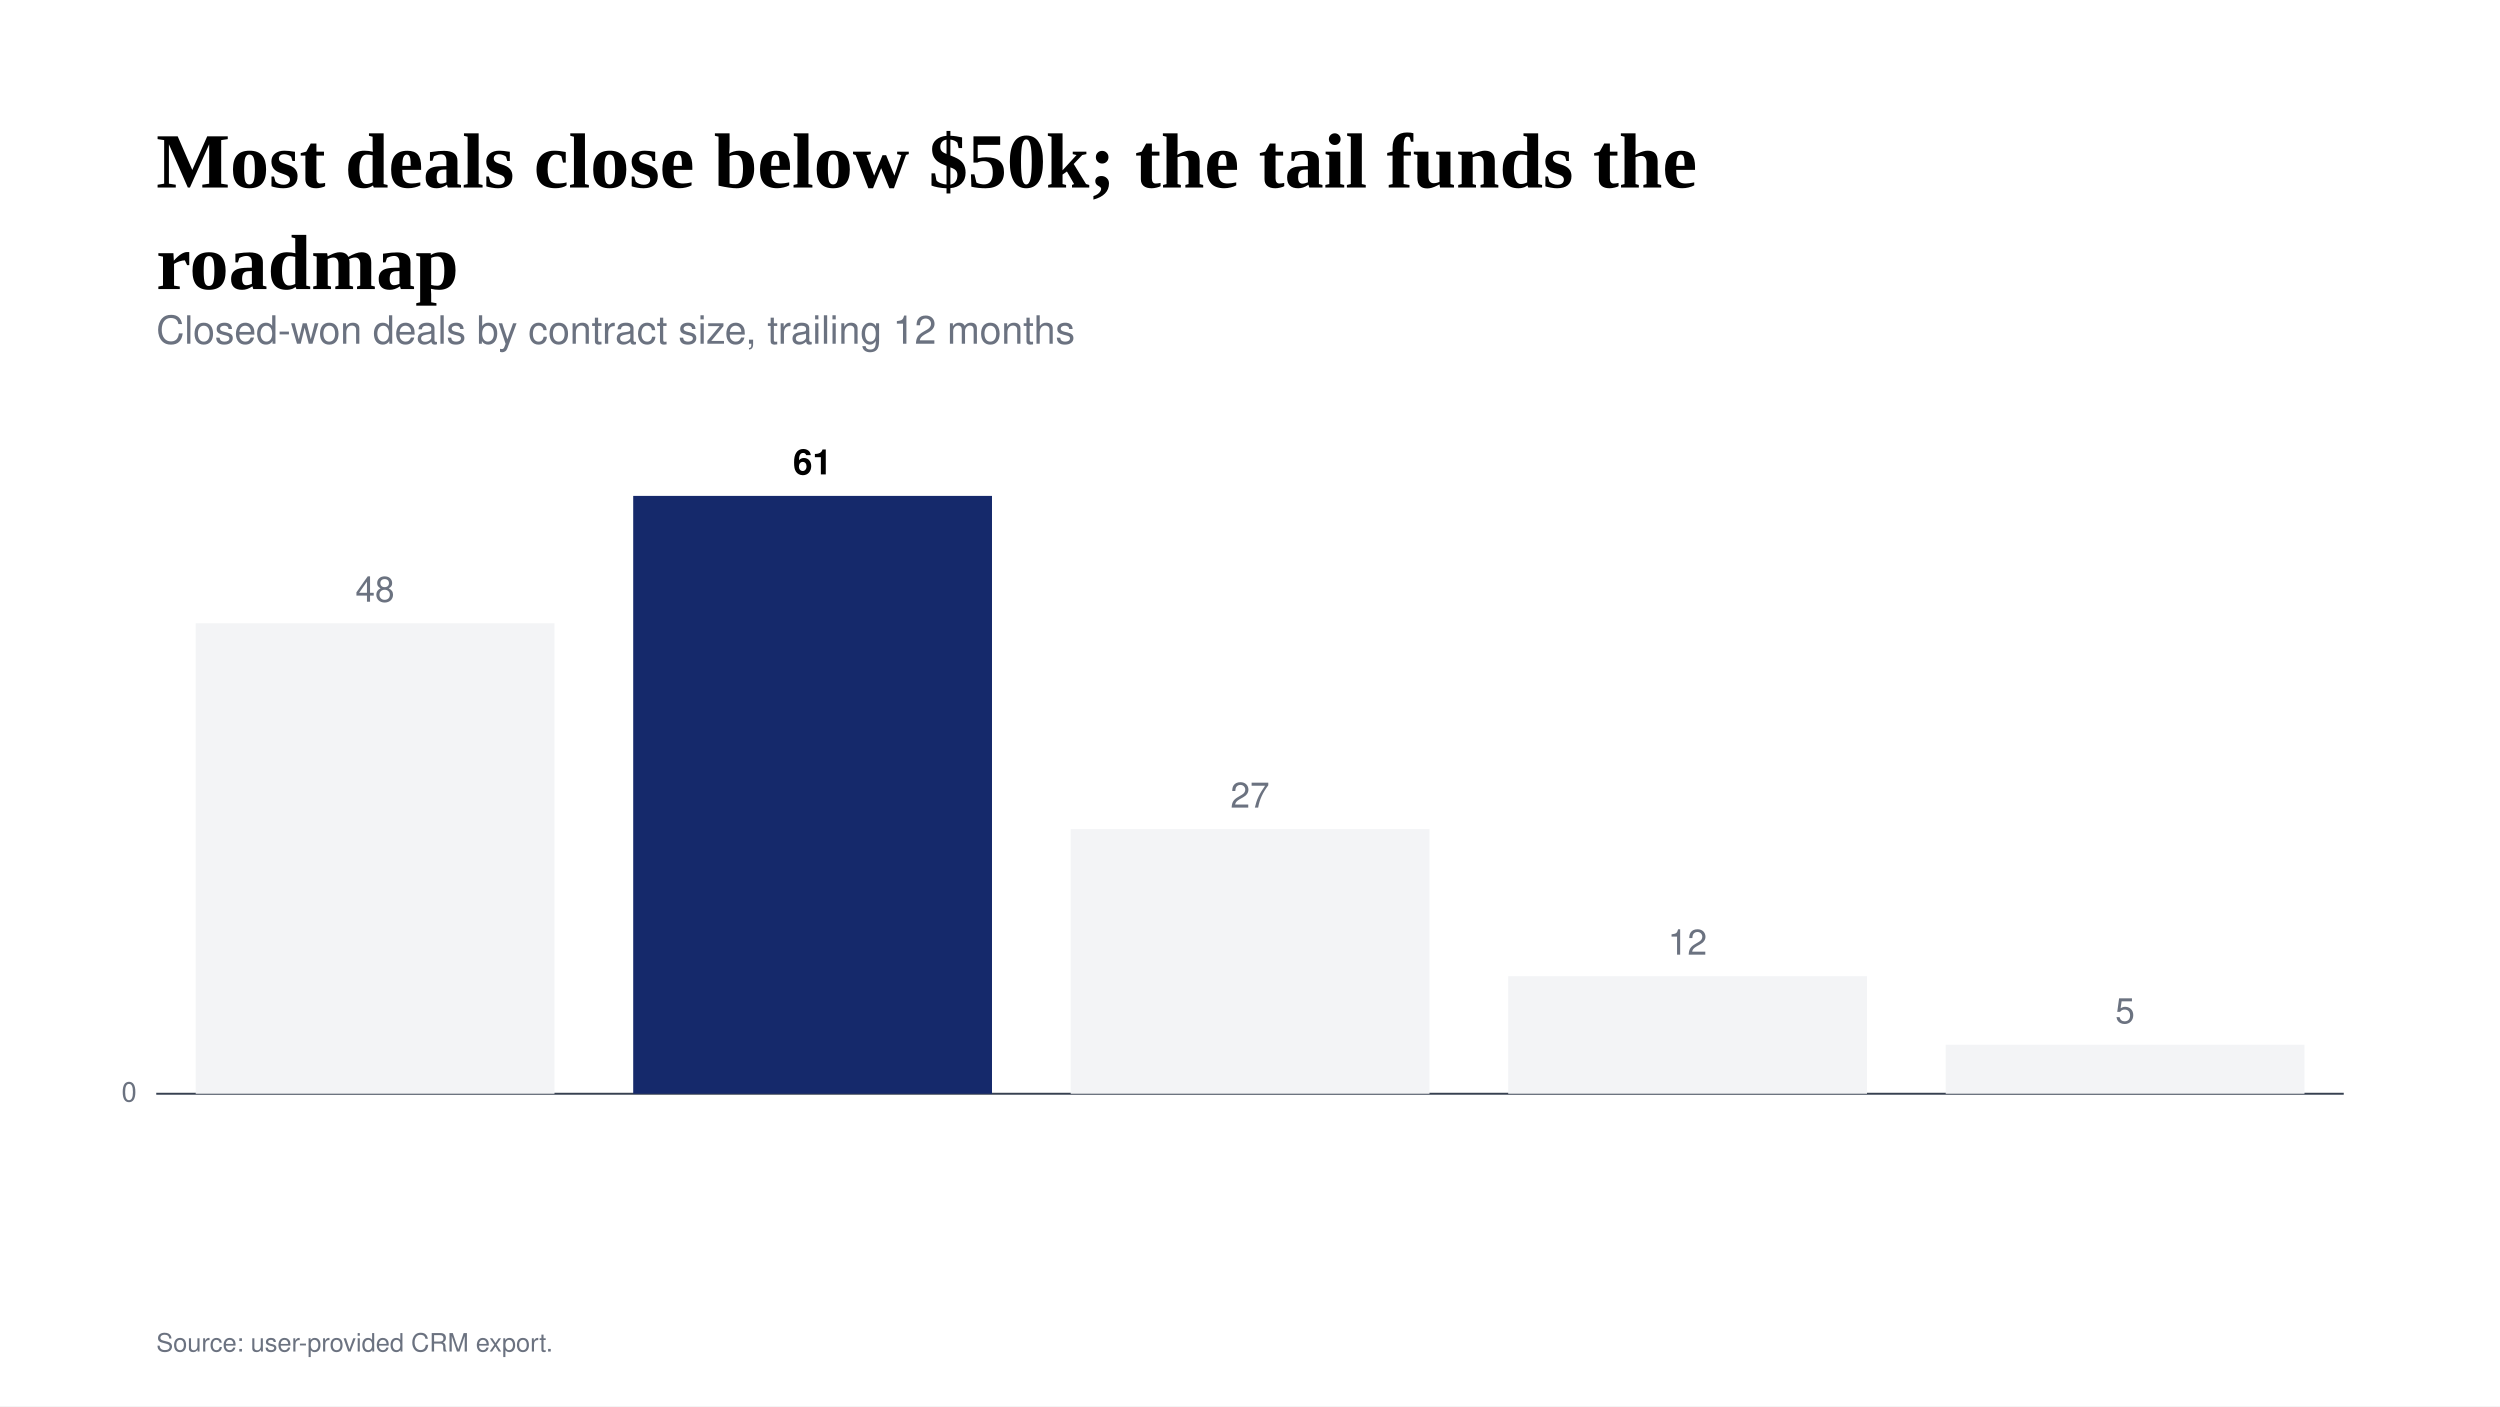
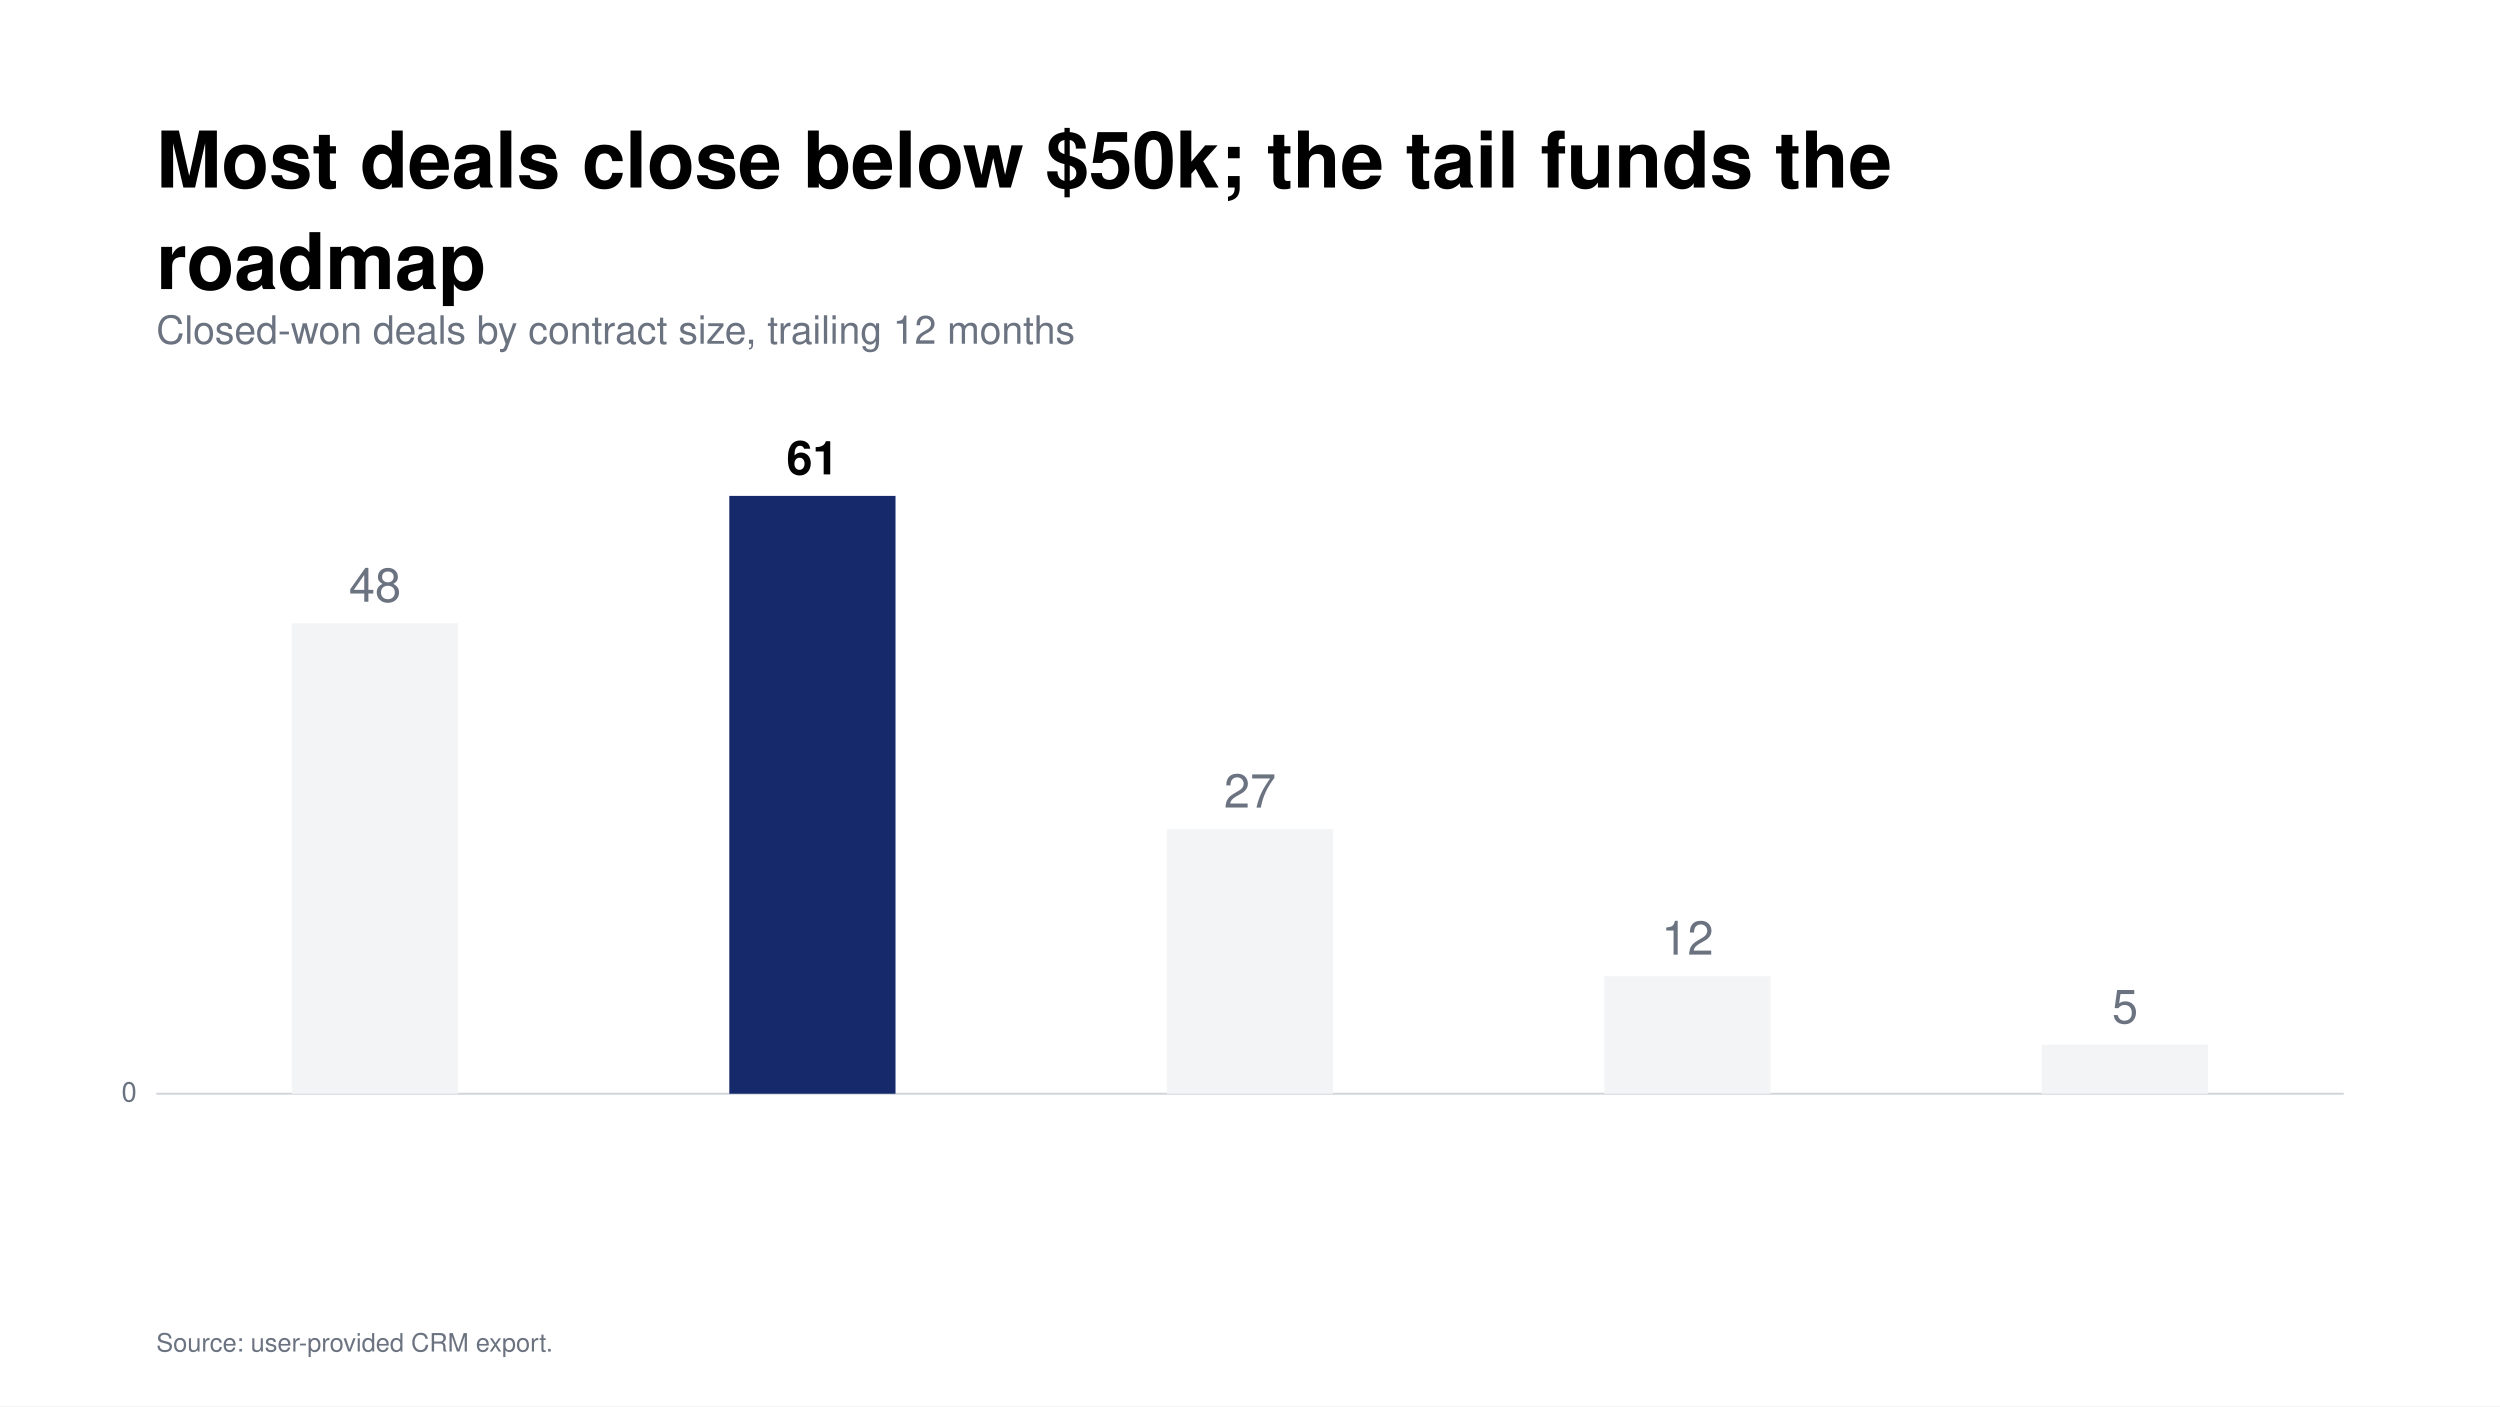
<svg xmlns="http://www.w3.org/2000/svg" viewBox="0 0 1280 720" width="1280" height="720" role="img" aria-label="Most deals close below $50k; the tail funds the roadmap">
  <rect width="1280" height="720" fill="#FFFFFF" />
-   <text x="80.0" y="96.0" font-family="Georgia, 'Times New Roman', 'Hiragino Mincho ProN', 'Yu Mincho', serif" font-size="40" fill="#000000" font-weight="bold" text-anchor="start">Most deals close below $50k; the tail funds the</text>
-   <text x="80.0" y="148.0" font-family="Georgia, 'Times New Roman', 'Hiragino Mincho ProN', 'Yu Mincho', serif" font-size="40" fill="#000000" font-weight="bold" text-anchor="start">roadmap</text>
+   <text x="80.0" y="96.0" font-family="'Helvetica Neue', Helvetica, Arial, 'Hiragino Sans', 'Yu Gothic', 'Noto Sans JP', 'Meiryo', sans-serif" font-size="40" fill="#000000" font-weight="bold" text-anchor="start">Most deals close below $50k; the tail funds the</text>
+   <text x="80.0" y="148.0" font-family="'Helvetica Neue', Helvetica, Arial, 'Hiragino Sans', 'Yu Gothic', 'Noto Sans JP', 'Meiryo', sans-serif" font-size="40" fill="#000000" font-weight="bold" text-anchor="start">roadmap</text>
  <text x="80.0" y="176.0" font-family="'Helvetica Neue', Helvetica, Arial, 'Hiragino Sans', 'Yu Gothic', 'Noto Sans JP', 'Meiryo', sans-serif" font-size="20" fill="#6B7280" font-weight="normal" text-anchor="start">Closed-won deals by contract size, trailing 12 months</text>
-   <line x1="80.0" y1="560.0" x2="1200.0" y2="560.0" stroke="#374151" />
+   <line x1="80.0" y1="560.0" x2="1200.0" y2="560.0" stroke="#D1D5DB" />
  <text x="70.0" y="564.0" font-family="'Helvetica Neue', Helvetica, Arial, 'Hiragino Sans', 'Yu Gothic', 'Noto Sans JP', 'Meiryo', sans-serif" font-size="14" fill="#6B7280" font-weight="normal" text-anchor="end">0</text>
-   <rect x="100.2" y="319.1" width="183.7" height="240.9" fill="#F3F4F6" stroke="none" />
-   <text x="192.0" y="308.1" font-family="'Helvetica Neue', Helvetica, Arial, 'Hiragino Sans', 'Yu Gothic', 'Noto Sans JP', 'Meiryo', sans-serif" font-size="18" fill="#6B7280" font-weight="normal" text-anchor="middle">48</text>
-   <text x="192.0" y="578.0" font-family="'Helvetica Neue', Helvetica, Arial, 'Hiragino Sans', 'Yu Gothic', 'Noto Sans JP', 'Meiryo', sans-serif" font-size="18" fill="#374151" font-weight="normal" text-anchor="middle" />
-   <rect x="324.2" y="253.9" width="183.7" height="306.1" fill="#15296B" stroke="none" />
-   <text x="416.0" y="242.9" font-family="'Helvetica Neue', Helvetica, Arial, 'Hiragino Sans', 'Yu Gothic', 'Noto Sans JP', 'Meiryo', sans-serif" font-size="18" fill="#000000" font-weight="bold" text-anchor="middle">61</text>
-   <text x="416.0" y="578.0" font-family="'Helvetica Neue', Helvetica, Arial, 'Hiragino Sans', 'Yu Gothic', 'Noto Sans JP', 'Meiryo', sans-serif" font-size="18" fill="#374151" font-weight="normal" text-anchor="middle" />
-   <rect x="548.2" y="424.5" width="183.7" height="135.5" fill="#F3F4F6" stroke="none" />
-   <text x="640.0" y="413.5" font-family="'Helvetica Neue', Helvetica, Arial, 'Hiragino Sans', 'Yu Gothic', 'Noto Sans JP', 'Meiryo', sans-serif" font-size="18" fill="#6B7280" font-weight="normal" text-anchor="middle">27</text>
-   <text x="640.0" y="578.0" font-family="'Helvetica Neue', Helvetica, Arial, 'Hiragino Sans', 'Yu Gothic', 'Noto Sans JP', 'Meiryo', sans-serif" font-size="18" fill="#374151" font-weight="normal" text-anchor="middle" />
-   <rect x="772.2" y="499.8" width="183.7" height="60.2" fill="#F3F4F6" stroke="none" />
-   <text x="864.0" y="488.8" font-family="'Helvetica Neue', Helvetica, Arial, 'Hiragino Sans', 'Yu Gothic', 'Noto Sans JP', 'Meiryo', sans-serif" font-size="18" fill="#6B7280" font-weight="normal" text-anchor="middle">12</text>
-   <text x="864.0" y="578.0" font-family="'Helvetica Neue', Helvetica, Arial, 'Hiragino Sans', 'Yu Gothic', 'Noto Sans JP', 'Meiryo', sans-serif" font-size="18" fill="#374151" font-weight="normal" text-anchor="middle" />
-   <rect x="996.2" y="534.9" width="183.7" height="25.1" fill="#F3F4F6" stroke="none" />
-   <text x="1088.0" y="523.9" font-family="'Helvetica Neue', Helvetica, Arial, 'Hiragino Sans', 'Yu Gothic', 'Noto Sans JP', 'Meiryo', sans-serif" font-size="18" fill="#6B7280" font-weight="normal" text-anchor="middle">5</text>
-   <text x="1088.0" y="578.0" font-family="'Helvetica Neue', Helvetica, Arial, 'Hiragino Sans', 'Yu Gothic', 'Noto Sans JP', 'Meiryo', sans-serif" font-size="18" fill="#374151" font-weight="normal" text-anchor="middle" />
+   <rect x="149.4" y="319.1" width="85.1" height="240.9" fill="#F3F4F6" stroke="none" />
+   <text x="192.0" y="308.1" font-family="'Helvetica Neue', Helvetica, Arial, 'Hiragino Sans', 'Yu Gothic', 'Noto Sans JP', 'Meiryo', sans-serif" font-size="24" fill="#6B7280" font-weight="normal" text-anchor="middle">48</text>
+   <text x="192.0" y="578.0" font-family="'Helvetica Neue', Helvetica, Arial, 'Hiragino Sans', 'Yu Gothic', 'Noto Sans JP', 'Meiryo', sans-serif" font-size="24" fill="#374151" font-weight="normal" text-anchor="middle" />
+   <rect x="373.4" y="253.9" width="85.1" height="306.1" fill="#15296B" stroke="none" />
+   <text x="416.0" y="242.9" font-family="'Helvetica Neue', Helvetica, Arial, 'Hiragino Sans', 'Yu Gothic', 'Noto Sans JP', 'Meiryo', sans-serif" font-size="24" fill="#000000" font-weight="bold" text-anchor="middle">61</text>
+   <text x="416.0" y="578.0" font-family="'Helvetica Neue', Helvetica, Arial, 'Hiragino Sans', 'Yu Gothic', 'Noto Sans JP', 'Meiryo', sans-serif" font-size="24" fill="#374151" font-weight="normal" text-anchor="middle" />
+   <rect x="597.4" y="424.5" width="85.1" height="135.5" fill="#F3F4F6" stroke="none" />
+   <text x="640.0" y="413.5" font-family="'Helvetica Neue', Helvetica, Arial, 'Hiragino Sans', 'Yu Gothic', 'Noto Sans JP', 'Meiryo', sans-serif" font-size="24" fill="#6B7280" font-weight="normal" text-anchor="middle">27</text>
+   <text x="640.0" y="578.0" font-family="'Helvetica Neue', Helvetica, Arial, 'Hiragino Sans', 'Yu Gothic', 'Noto Sans JP', 'Meiryo', sans-serif" font-size="24" fill="#374151" font-weight="normal" text-anchor="middle" />
+   <rect x="821.4" y="499.8" width="85.1" height="60.2" fill="#F3F4F6" stroke="none" />
+   <text x="864.0" y="488.8" font-family="'Helvetica Neue', Helvetica, Arial, 'Hiragino Sans', 'Yu Gothic', 'Noto Sans JP', 'Meiryo', sans-serif" font-size="24" fill="#6B7280" font-weight="normal" text-anchor="middle">12</text>
+   <text x="864.0" y="578.0" font-family="'Helvetica Neue', Helvetica, Arial, 'Hiragino Sans', 'Yu Gothic', 'Noto Sans JP', 'Meiryo', sans-serif" font-size="24" fill="#374151" font-weight="normal" text-anchor="middle" />
+   <rect x="1045.4" y="534.9" width="85.1" height="25.1" fill="#F3F4F6" stroke="none" />
+   <text x="1088.0" y="523.9" font-family="'Helvetica Neue', Helvetica, Arial, 'Hiragino Sans', 'Yu Gothic', 'Noto Sans JP', 'Meiryo', sans-serif" font-size="24" fill="#6B7280" font-weight="normal" text-anchor="middle">5</text>
+   <text x="1088.0" y="578.0" font-family="'Helvetica Neue', Helvetica, Arial, 'Hiragino Sans', 'Yu Gothic', 'Noto Sans JP', 'Meiryo', sans-serif" font-size="24" fill="#374151" font-weight="normal" text-anchor="middle" />
  <text x="80.0" y="630.0" font-family="'Helvetica Neue', Helvetica, Arial, 'Hiragino Sans', 'Yu Gothic', 'Noto Sans JP', 'Meiryo', sans-serif" font-size="22" fill="#15296B" font-weight="600" text-anchor="start" />
  <text x="80.0" y="692.0" font-family="'Helvetica Neue', Helvetica, Arial, 'Hiragino Sans', 'Yu Gothic', 'Noto Sans JP', 'Meiryo', sans-serif" font-size="13" fill="#6B7280" font-weight="normal" text-anchor="start">Source: user-provided CRM export.</text>
</svg>
